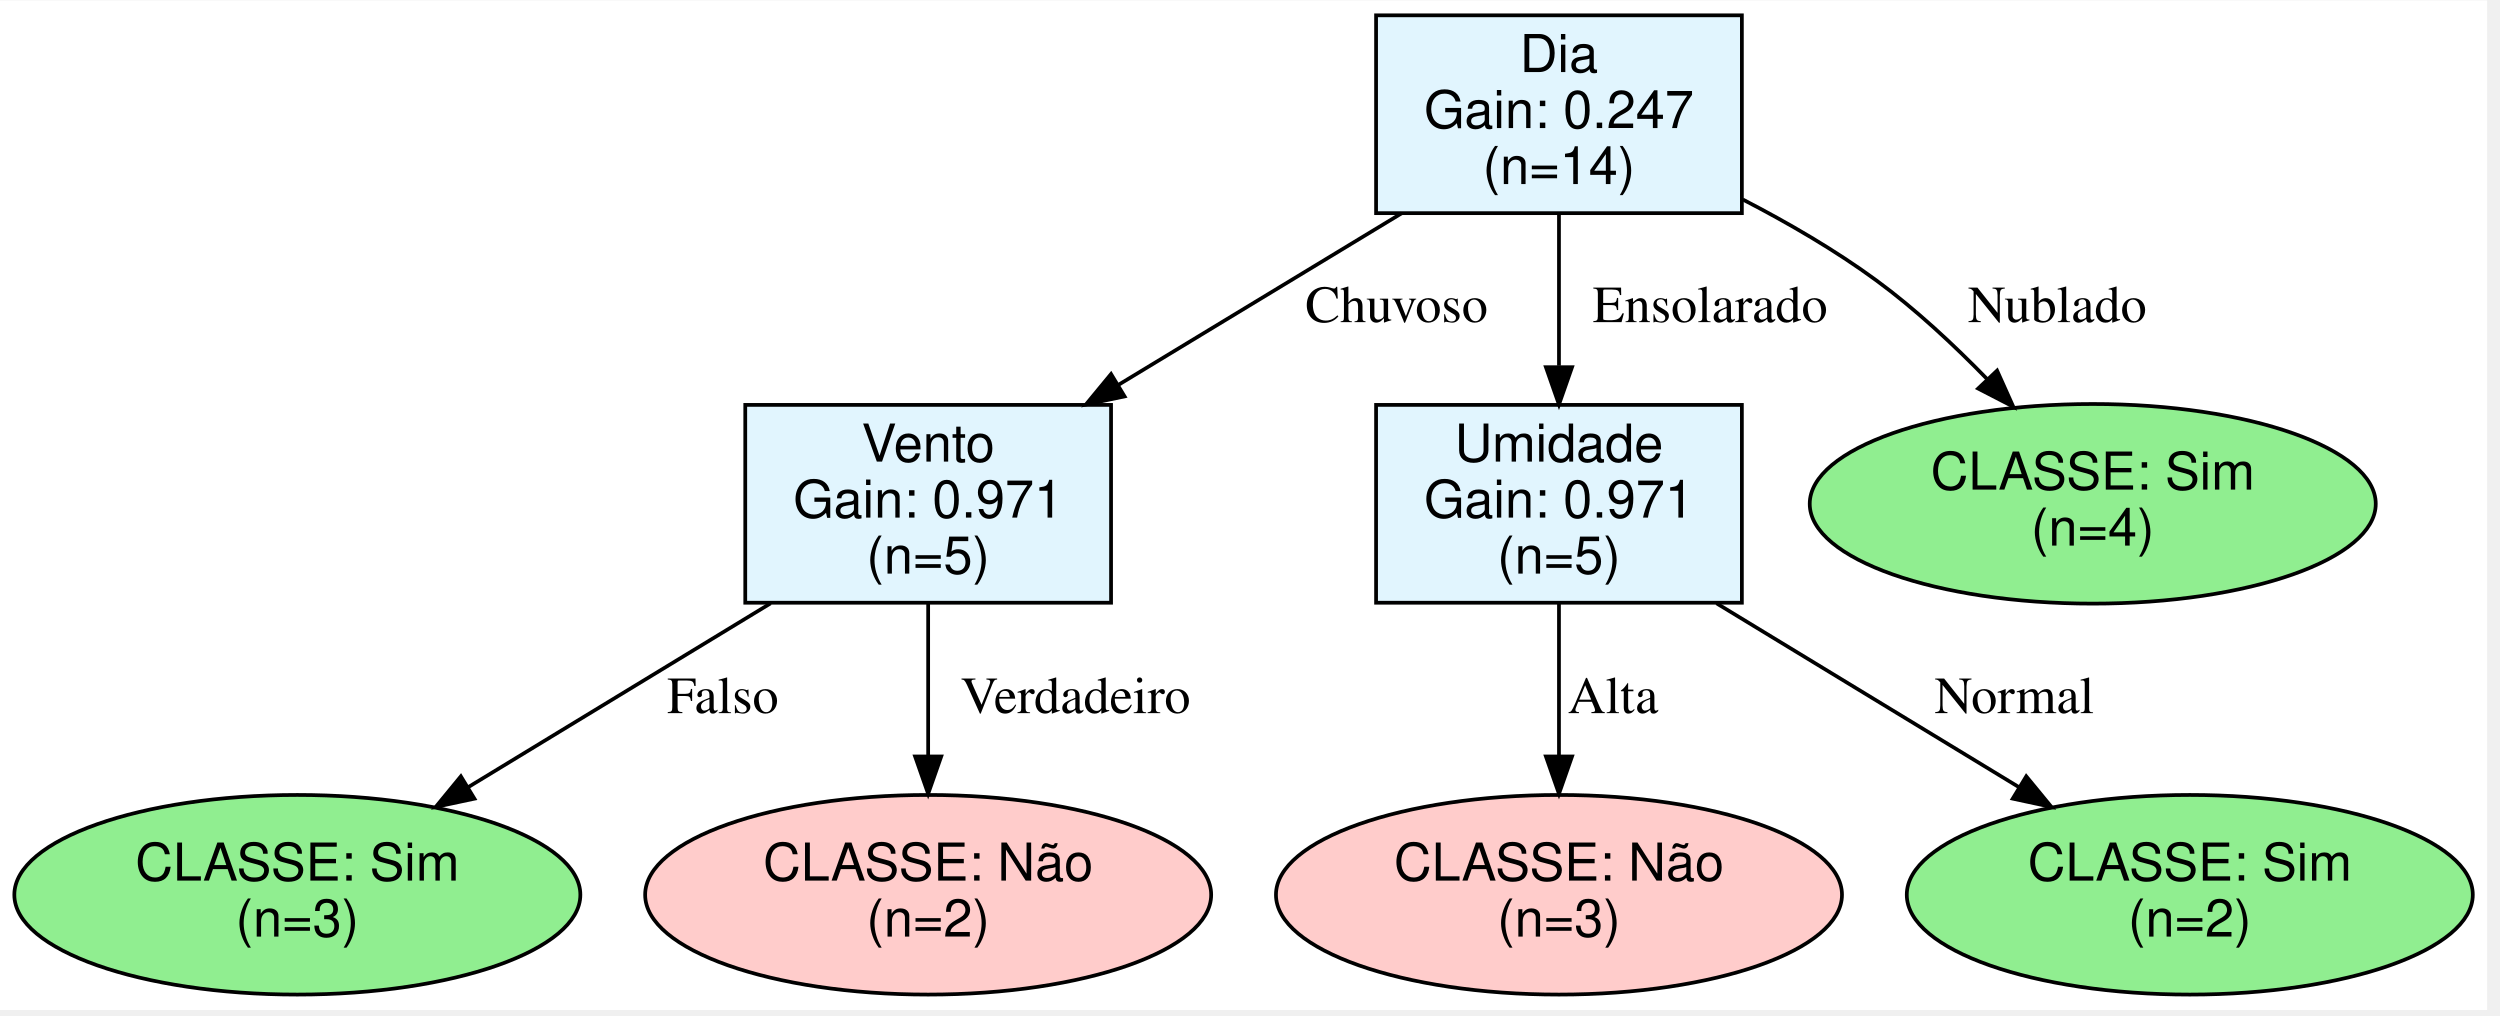
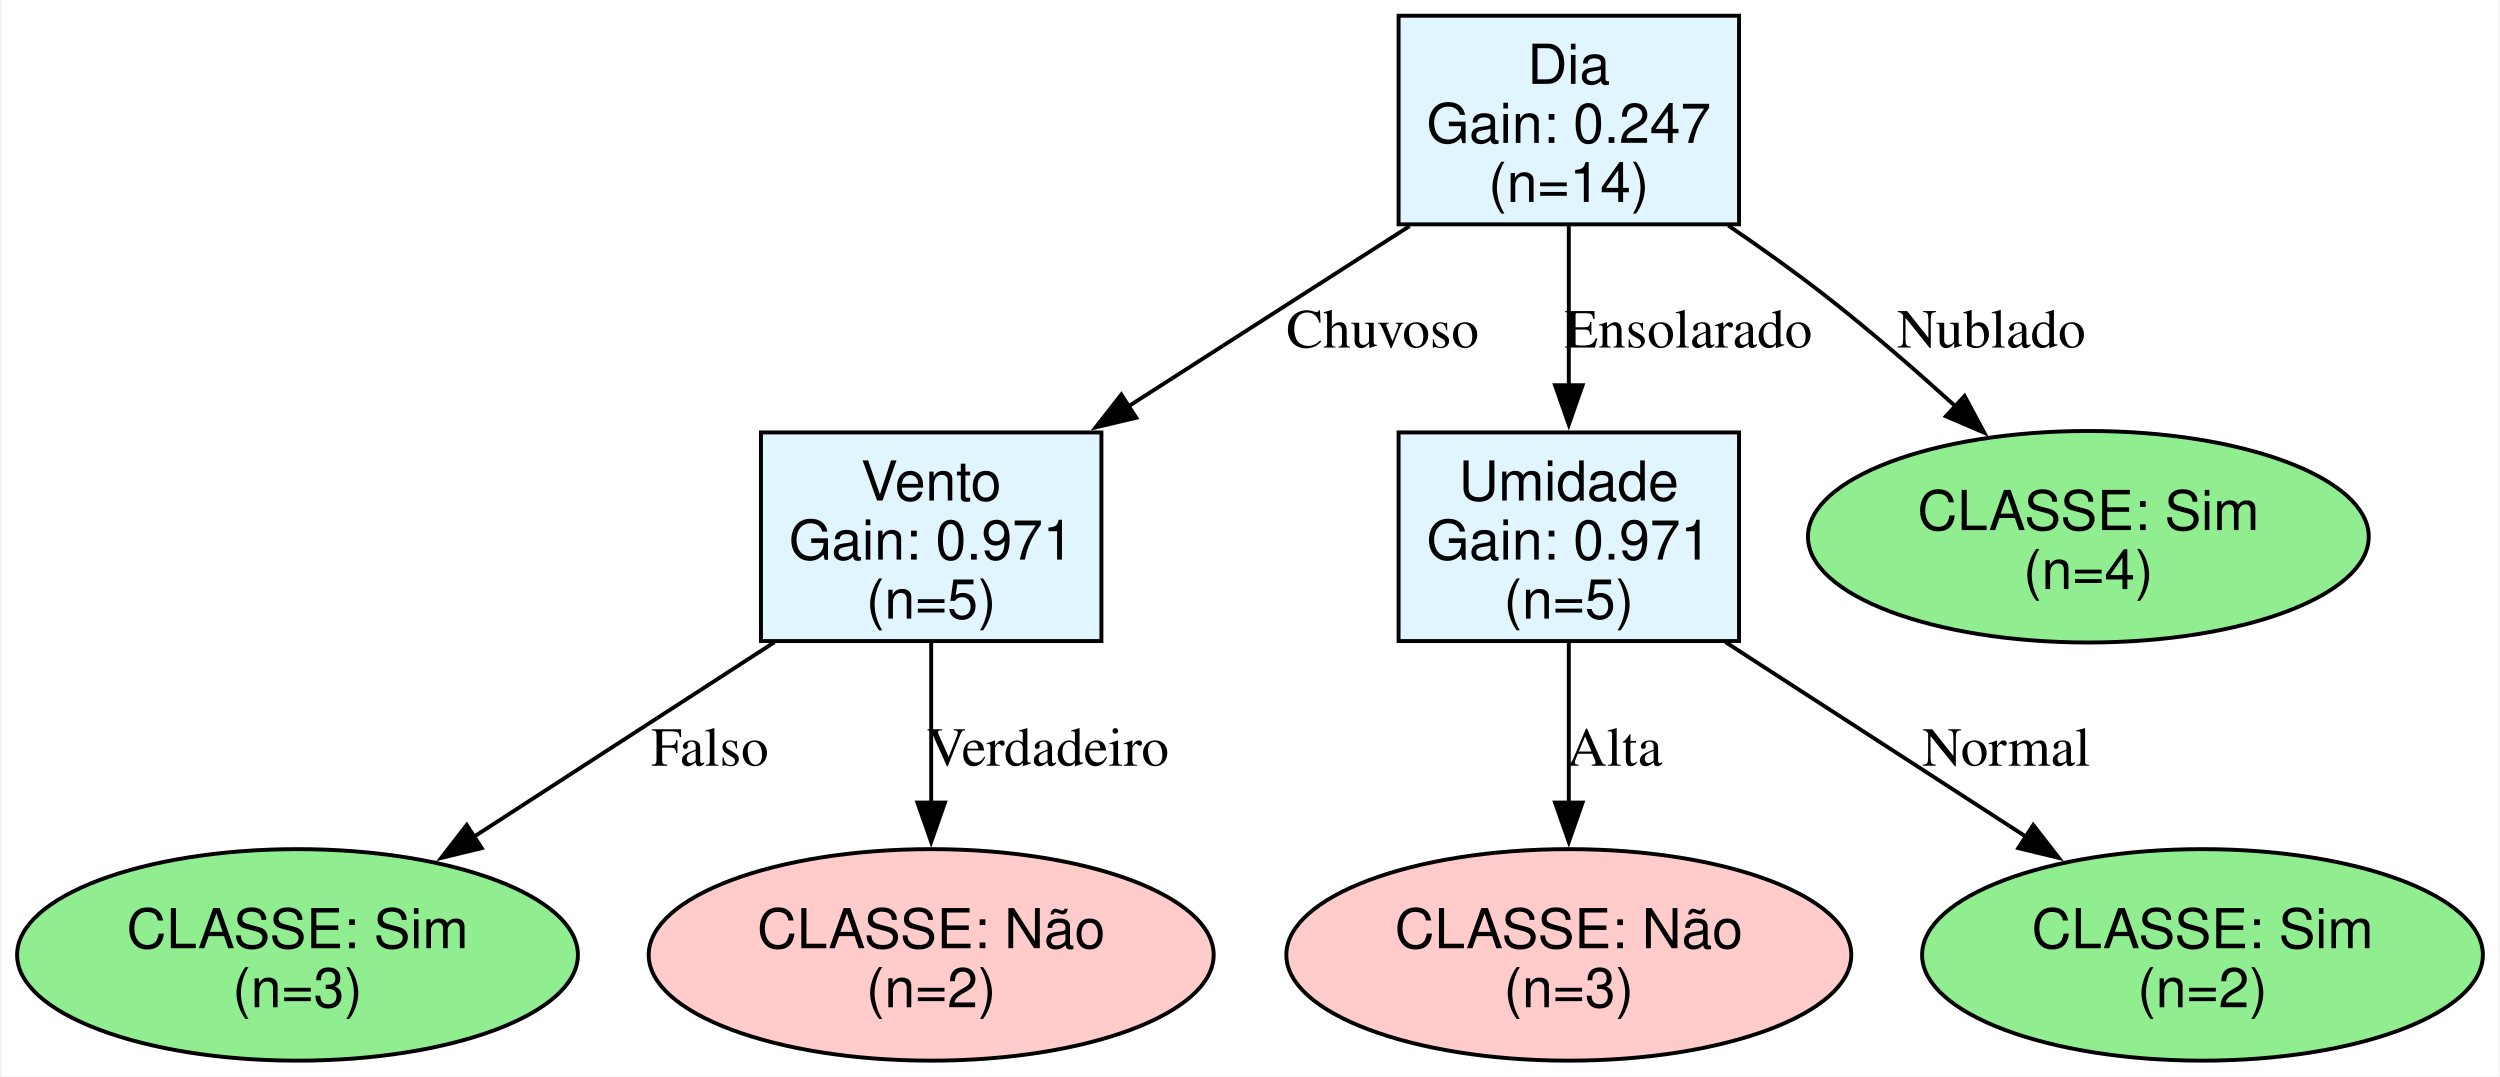
- <svg xmlns="http://www.w3.org/2000/svg" width="576pt" height="234pt" viewBox="0.00 0.00 576.00 233.82">
-   <g id="graph0" class="graph" transform="scale(0.86 0.86) rotate(0) translate(4 266.48)">
-     <polygon fill="white" stroke="transparent" points="-4,4 -4,-266.48 662.32,-266.48 662.32,4 -4,4" />
+ <svg xmlns="http://www.w3.org/2000/svg" width="576pt" height="248pt" viewBox="0.00 0.00 576.00 248.27">
+   <g id="graph0" class="graph" transform="scale(0.907827 0.907827) rotate(0) translate(4 269.48)">
+     <polygon fill="white" stroke="none" points="-4,4 -4,-269.48 630.48,-269.48 630.48,4 -4,4" />
    <g id="node1" class="node">
-       <polygon fill="#e1f5fe" stroke="black" points="462.66,-262.48 364.66,-262.48 364.66,-209.48 462.66,-209.48 462.66,-262.48" />
-       <text text-anchor="middle" x="413.66" y="-247.28" font-family="Helvetica,sans-Serif" font-size="14.00">Dia</text>
-       <text text-anchor="middle" x="413.66" y="-232.28" font-family="Helvetica,sans-Serif" font-size="14.00">Gain: 0.247</text>
-       <text text-anchor="middle" x="413.66" y="-217.28" font-family="Helvetica,sans-Serif" font-size="14.00">(n=14)</text>
+       <polygon fill="#e1f5fe" stroke="black" points="437.49,-265.48 350.99,-265.48 350.99,-212.48 437.49,-212.48 437.49,-265.48" />
+       <text text-anchor="middle" x="394.24" y="-248.18" font-family="Helvetica,sans-Serif" font-size="14.00">Dia</text>
+       <text text-anchor="middle" x="394.24" y="-233.18" font-family="Helvetica,sans-Serif" font-size="14.00">Gain: 0.247</text>
+       <text text-anchor="middle" x="394.24" y="-218.18" font-family="Helvetica,sans-Serif" font-size="14.00">(n=14)</text>
    </g>
    <g id="node2" class="node">
-       <polygon fill="#e1f5fe" stroke="black" points="293.66,-158.11 195.66,-158.11 195.66,-105.11 293.66,-105.11 293.66,-158.11" />
-       <text text-anchor="middle" x="244.66" y="-142.91" font-family="Helvetica,sans-Serif" font-size="14.00">Vento</text>
-       <text text-anchor="middle" x="244.66" y="-127.91" font-family="Helvetica,sans-Serif" font-size="14.00">Gain: 0.971</text>
-       <text text-anchor="middle" x="244.66" y="-112.91" font-family="Helvetica,sans-Serif" font-size="14.00">(n=5)</text>
+       <polygon fill="#e1f5fe" stroke="black" points="275.49,-159.61 188.99,-159.61 188.99,-106.61 275.49,-106.61 275.49,-159.61" />
+       <text text-anchor="middle" x="232.24" y="-142.31" font-family="Helvetica,sans-Serif" font-size="14.00">Vento</text>
+       <text text-anchor="middle" x="232.24" y="-127.31" font-family="Helvetica,sans-Serif" font-size="14.00">Gain: 0.971</text>
+       <text text-anchor="middle" x="232.24" y="-112.31" font-family="Helvetica,sans-Serif" font-size="14.00">(n=5)</text>
    </g>
    <g id="edge1" class="edge">
-       <path fill="none" stroke="black" d="M371.45,-209.41C348.46,-195.49 319.85,-178.16 295.63,-163.48" />
-       <polygon fill="black" stroke="black" points="297.28,-160.39 286.92,-158.21 293.66,-166.38 297.28,-160.39" />
-       <text text-anchor="middle" x="370.16" y="-180.28" font-family="Times,serif" font-size="14.00">Chuvoso</text>
+       <path fill="none" stroke="black" d="M353.78,-212.04C332.13,-198.16 305.28,-180.94 282.32,-166.22" />
+       <polygon fill="black" stroke="black" points="284.33,-163.35 274.02,-160.9 280.55,-169.24 284.33,-163.35" />
+       <text text-anchor="middle" x="346.94" y="-181.18" font-family="Times,serif" font-size="14.00">Chuvoso</text>
    </g>
    <g id="node5" class="node">
-       <polygon fill="#e1f5fe" stroke="black" points="462.66,-158.11 364.66,-158.11 364.66,-105.11 462.66,-105.11 462.66,-158.11" />
-       <text text-anchor="middle" x="413.66" y="-142.91" font-family="Helvetica,sans-Serif" font-size="14.00">Umidade</text>
-       <text text-anchor="middle" x="413.66" y="-127.91" font-family="Helvetica,sans-Serif" font-size="14.00">Gain: 0.971</text>
-       <text text-anchor="middle" x="413.66" y="-112.91" font-family="Helvetica,sans-Serif" font-size="14.00">(n=5)</text>
+       <polygon fill="#e1f5fe" stroke="black" points="437.49,-159.61 350.99,-159.61 350.99,-106.61 437.49,-106.61 437.49,-159.61" />
+       <text text-anchor="middle" x="394.24" y="-142.31" font-family="Helvetica,sans-Serif" font-size="14.00">Umidade</text>
+       <text text-anchor="middle" x="394.24" y="-127.31" font-family="Helvetica,sans-Serif" font-size="14.00">Gain: 0.971</text>
+       <text text-anchor="middle" x="394.24" y="-112.31" font-family="Helvetica,sans-Serif" font-size="14.00">(n=5)</text>
    </g>
    <g id="edge4" class="edge">
-       <path fill="none" stroke="black" d="M413.66,-209.41C413.66,-197.08 413.66,-182.06 413.66,-168.6" />
-       <polygon fill="black" stroke="black" points="417.16,-168.21 413.66,-158.21 410.16,-168.21 417.16,-168.21" />
-       <text text-anchor="middle" x="454.16" y="-180.28" font-family="Times,serif" font-size="14.00">Ensolarado</text>
+       <path fill="none" stroke="black" d="M394.24,-212.04C394.24,-199.77 394.24,-184.89 394.24,-171.44" />
+       <polygon fill="black" stroke="black" points="397.74,-171.6 394.24,-161.6 390.74,-171.6 397.74,-171.6" />
+       <text text-anchor="middle" x="424.62" y="-181.18" font-family="Times,serif" font-size="14.00">Ensolarado</text>
    </g>
    <g id="node8" class="node">
-       <ellipse fill="#90ee90" stroke="black" cx="556.66" cy="-131.61" rx="75.82" ry="26.74" />
-       <text text-anchor="middle" x="556.66" y="-135.41" font-family="Helvetica,sans-Serif" font-size="14.00">CLASSE: Sim</text>
-       <text text-anchor="middle" x="556.66" y="-120.41" font-family="Helvetica,sans-Serif" font-size="14.00">(n=4)</text>
+       <ellipse fill="#90ee90" stroke="black" cx="526.24" cy="-133.11" rx="71.24" ry="26.87" />
+       <text text-anchor="middle" x="526.24" y="-134.81" font-family="Helvetica,sans-Serif" font-size="14.00">CLASSE: Sim</text>
+       <text text-anchor="middle" x="526.24" y="-119.81" font-family="Helvetica,sans-Serif" font-size="14.00">(n=4)</text>
    </g>
    <g id="edge7" class="edge">
-       <path fill="none" stroke="black" d="M462.89,-213.15C475.04,-206.87 487.7,-199.52 498.66,-191.48 509.16,-183.78 519.5,-174.14 528.48,-164.91" />
-       <polygon fill="black" stroke="black" points="531.03,-167.3 535.37,-157.63 525.95,-162.49 531.03,-167.3" />
-       <text text-anchor="middle" x="547.16" y="-180.28" font-family="Times,serif" font-size="14.00">Nublado</text>
+       <path fill="none" stroke="black" d="M434.75,-212.18C443.01,-206.56 451.53,-200.49 459.24,-194.48 470.44,-185.76 482.1,-175.65 492.5,-166.23" />
+       <polygon fill="black" stroke="black" points="494.79,-168.88 499.79,-159.54 490.05,-163.72 494.79,-168.88" />
+       <text text-anchor="middle" x="501.6" y="-181.18" font-family="Times,serif" font-size="14.00">Nublado</text>
    </g>
    <g id="node3" class="node">
-       <ellipse fill="#90ee90" stroke="black" cx="75.66" cy="-26.87" rx="75.82" ry="26.74" />
-       <text text-anchor="middle" x="75.66" y="-30.67" font-family="Helvetica,sans-Serif" font-size="14.00">CLASSE: Sim</text>
-       <text text-anchor="middle" x="75.66" y="-15.67" font-family="Helvetica,sans-Serif" font-size="14.00">(n=3)</text>
+       <ellipse fill="#90ee90" stroke="black" cx="71.24" cy="-26.87" rx="71.24" ry="26.87" />
+       <text text-anchor="middle" x="71.24" y="-28.57" font-family="Helvetica,sans-Serif" font-size="14.00">CLASSE: Sim</text>
+       <text text-anchor="middle" x="71.24" y="-13.57" font-family="Helvetica,sans-Serif" font-size="14.00">(n=3)</text>
    </g>
    <g id="edge2" class="edge">
-       <path fill="none" stroke="black" d="M202.45,-104.95C177.79,-89.96 146.65,-71.03 121.4,-55.68" />
-       <polygon fill="black" stroke="black" points="123.1,-52.62 112.74,-50.41 119.47,-58.6 123.1,-52.62" />
-       <text text-anchor="middle" x="189.66" y="-75.54" font-family="Times,serif" font-size="14.00">Falso</text>
+       <path fill="none" stroke="black" d="M192.44,-106.34C169.28,-91.35 140.02,-72.4 116.05,-56.88" />
+       <polygon fill="black" stroke="black" points="118.04,-54 107.75,-51.51 114.24,-59.88 118.04,-54" />
+       <text text-anchor="middle" x="176.01" y="-74.94" font-family="Times,serif" font-size="14.00">Falso</text>
    </g>
    <g id="node4" class="node">
-       <ellipse fill="#ffcccb" stroke="black" cx="244.66" cy="-26.87" rx="75.82" ry="26.74" />
-       <text text-anchor="middle" x="244.66" y="-30.67" font-family="Helvetica,sans-Serif" font-size="14.00">CLASSE: Não</text>
-       <text text-anchor="middle" x="244.66" y="-15.67" font-family="Helvetica,sans-Serif" font-size="14.00">(n=2)</text>
+       <ellipse fill="#ffcccb" stroke="black" cx="232.24" cy="-26.87" rx="71.77" ry="26.87" />
+       <text text-anchor="middle" x="232.24" y="-28.57" font-family="Helvetica,sans-Serif" font-size="14.00">CLASSE: Não</text>
+       <text text-anchor="middle" x="232.24" y="-13.57" font-family="Helvetica,sans-Serif" font-size="14.00">(n=2)</text>
    </g>
    <g id="edge3" class="edge">
-       <path fill="none" stroke="black" d="M244.66,-104.95C244.66,-92.66 244.66,-77.73 244.66,-64.29" />
-       <polygon fill="black" stroke="black" points="248.16,-63.92 244.66,-53.92 241.16,-63.92 248.16,-63.92" />
-       <text text-anchor="middle" x="284.16" y="-75.54" font-family="Times,serif" font-size="14.00">Verdadeiro</text>
+       <path fill="none" stroke="black" d="M232.24,-106.34C232.24,-94.03 232.24,-79.06 232.24,-65.51" />
+       <polygon fill="black" stroke="black" points="235.74,-65.58 232.24,-55.58 228.74,-65.58 235.74,-65.58" />
+       <text text-anchor="middle" x="261.87" y="-74.94" font-family="Times,serif" font-size="14.00">Verdadeiro</text>
    </g>
    <g id="node6" class="node">
-       <ellipse fill="#ffcccb" stroke="black" cx="413.66" cy="-26.87" rx="75.82" ry="26.74" />
-       <text text-anchor="middle" x="413.66" y="-30.67" font-family="Helvetica,sans-Serif" font-size="14.00">CLASSE: Não</text>
-       <text text-anchor="middle" x="413.66" y="-15.67" font-family="Helvetica,sans-Serif" font-size="14.00">(n=3)</text>
+       <ellipse fill="#ffcccb" stroke="black" cx="394.24" cy="-26.87" rx="71.77" ry="26.87" />
+       <text text-anchor="middle" x="394.24" y="-28.57" font-family="Helvetica,sans-Serif" font-size="14.00">CLASSE: Não</text>
+       <text text-anchor="middle" x="394.24" y="-13.57" font-family="Helvetica,sans-Serif" font-size="14.00">(n=3)</text>
    </g>
    <g id="edge5" class="edge">
-       <path fill="none" stroke="black" d="M413.66,-104.95C413.66,-92.66 413.66,-77.73 413.66,-64.29" />
-       <polygon fill="black" stroke="black" points="417.16,-63.92 413.66,-53.92 410.16,-63.92 417.16,-63.92" />
-       <text text-anchor="middle" x="428.16" y="-75.54" font-family="Times,serif" font-size="14.00">Alta</text>
+       <path fill="none" stroke="black" d="M394.24,-106.34C394.24,-94.03 394.24,-79.06 394.24,-65.51" />
+       <polygon fill="black" stroke="black" points="397.74,-65.58 394.24,-55.58 390.74,-65.58 397.74,-65.58" />
+       <text text-anchor="middle" x="405.87" y="-74.94" font-family="Times,serif" font-size="14.00">Alta</text>
    </g>
    <g id="node7" class="node">
-       <ellipse fill="#90ee90" stroke="black" cx="582.66" cy="-26.87" rx="75.82" ry="26.74" />
-       <text text-anchor="middle" x="582.66" y="-30.67" font-family="Helvetica,sans-Serif" font-size="14.00">CLASSE: Sim</text>
-       <text text-anchor="middle" x="582.66" y="-15.67" font-family="Helvetica,sans-Serif" font-size="14.00">(n=2)</text>
+       <ellipse fill="#90ee90" stroke="black" cx="555.24" cy="-26.87" rx="71.24" ry="26.87" />
+       <text text-anchor="middle" x="555.24" y="-28.57" font-family="Helvetica,sans-Serif" font-size="14.00">CLASSE: Sim</text>
+       <text text-anchor="middle" x="555.24" y="-13.57" font-family="Helvetica,sans-Serif" font-size="14.00">(n=2)</text>
    </g>
    <g id="edge6" class="edge">
-       <path fill="none" stroke="black" d="M455.87,-104.95C480.53,-89.96 511.67,-71.03 536.92,-55.68" />
-       <polygon fill="black" stroke="black" points="538.85,-58.6 545.58,-50.41 535.22,-52.62 538.85,-58.6" />
-       <text text-anchor="middle" x="535.66" y="-75.54" font-family="Times,serif" font-size="14.00">Normal</text>
+       <path fill="none" stroke="black" d="M434.04,-106.34C457.2,-91.35 486.46,-72.4 510.43,-56.88" />
+       <polygon fill="black" stroke="black" points="512.24,-59.88 518.74,-51.51 508.44,-54 512.24,-59.88" />
+       <text text-anchor="middle" x="505.38" y="-74.94" font-family="Times,serif" font-size="14.00">Normal</text>
    </g>
  </g>
</svg>
